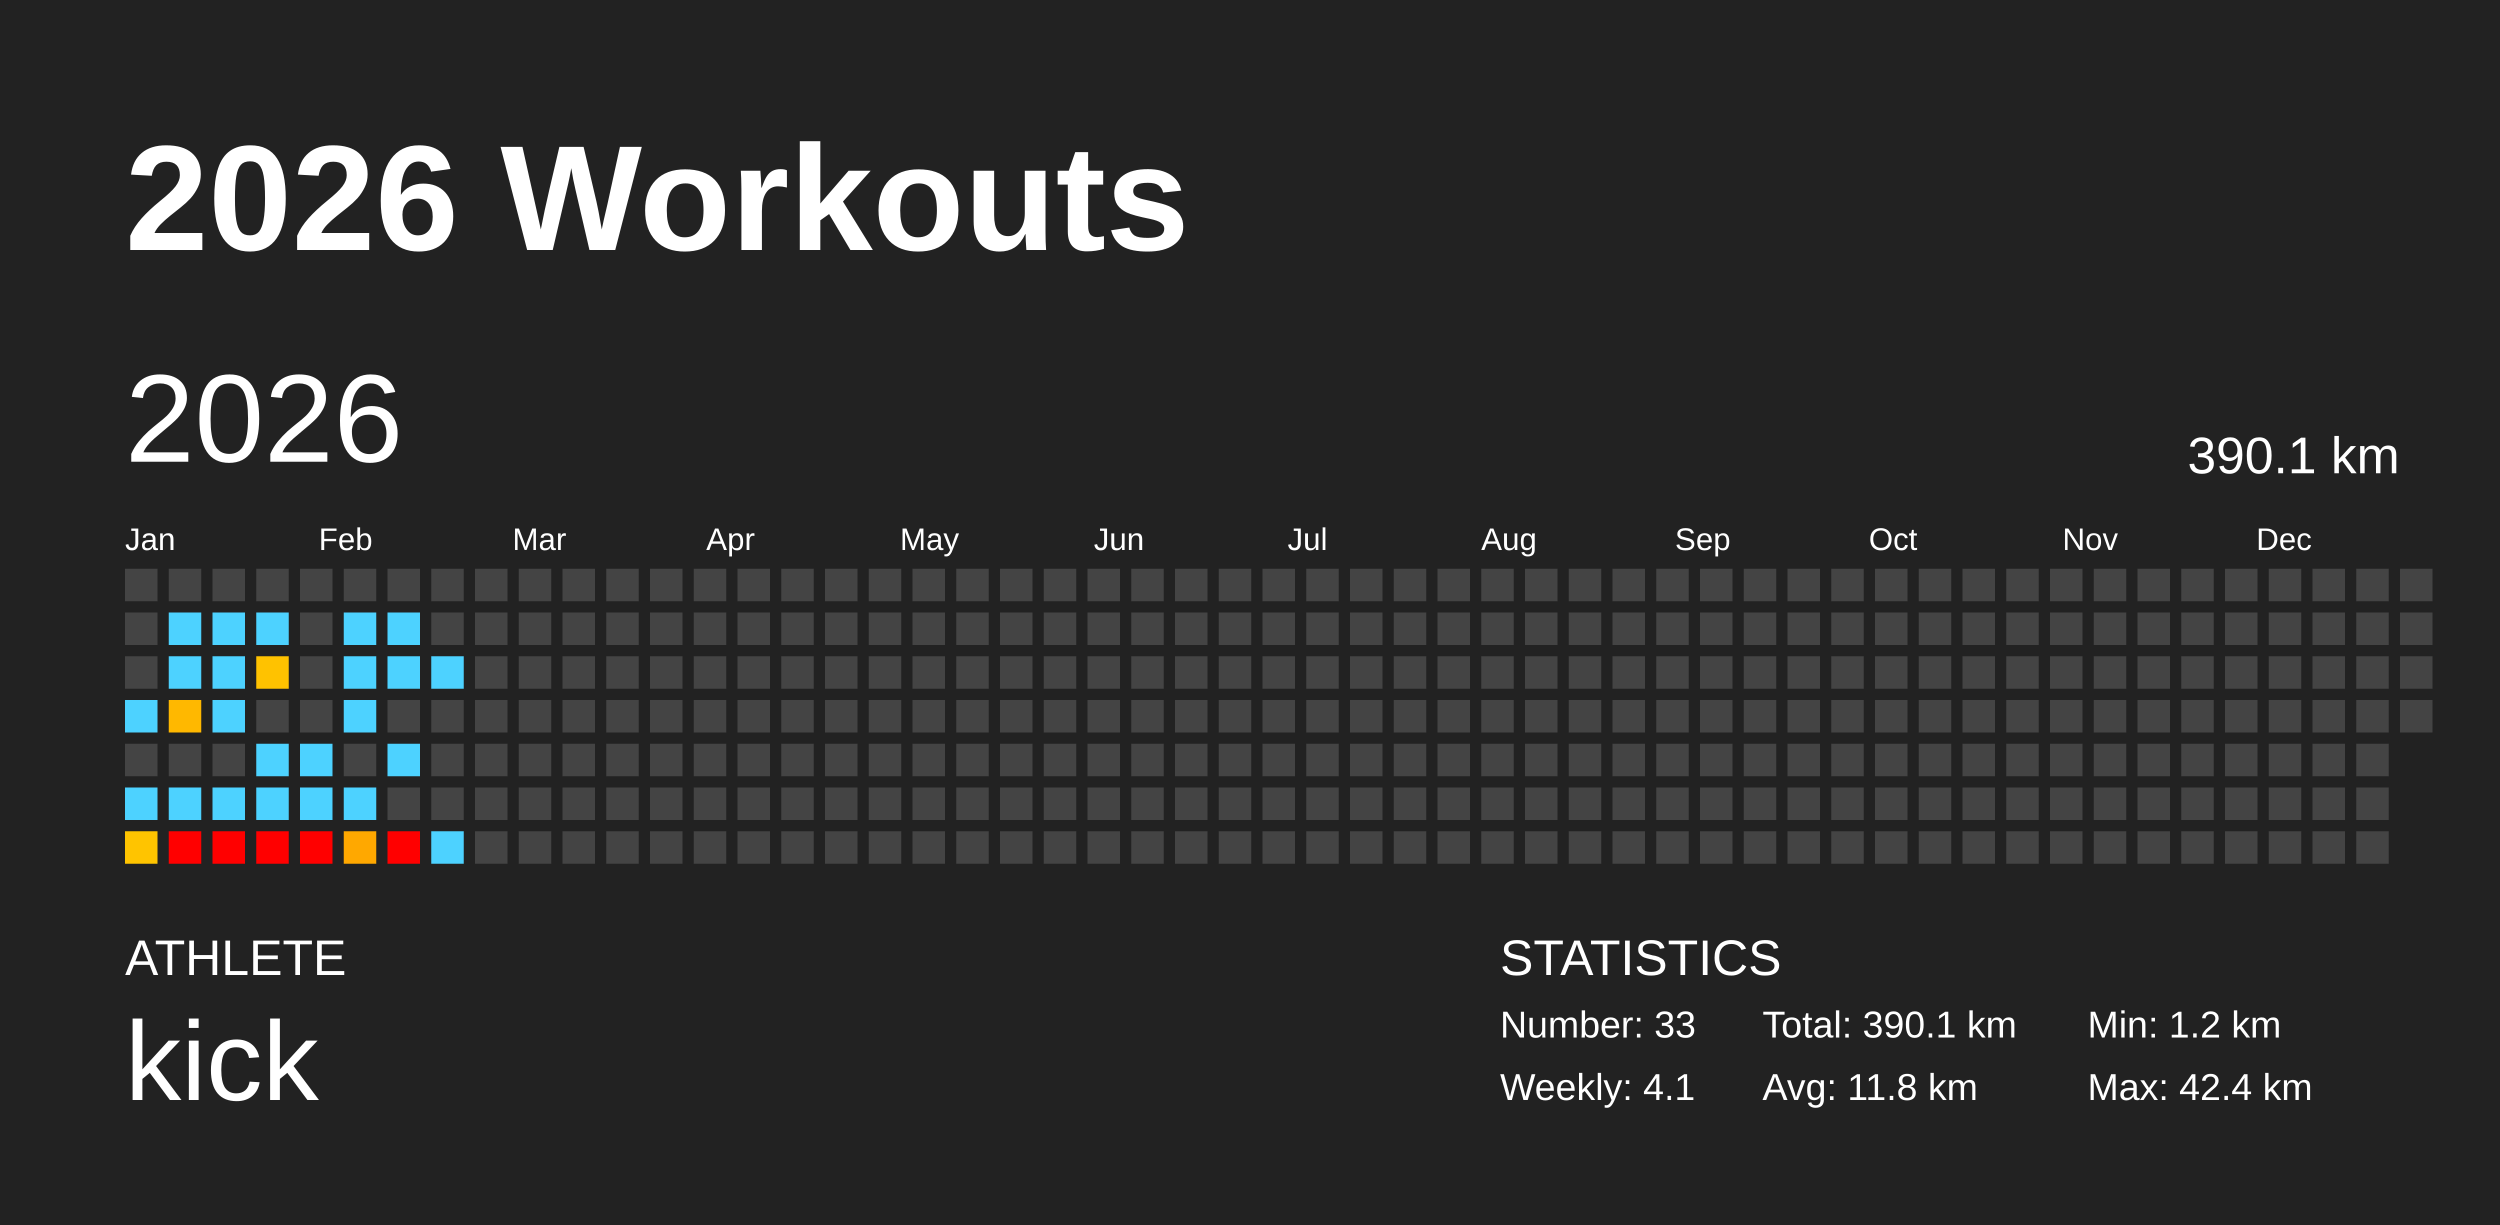
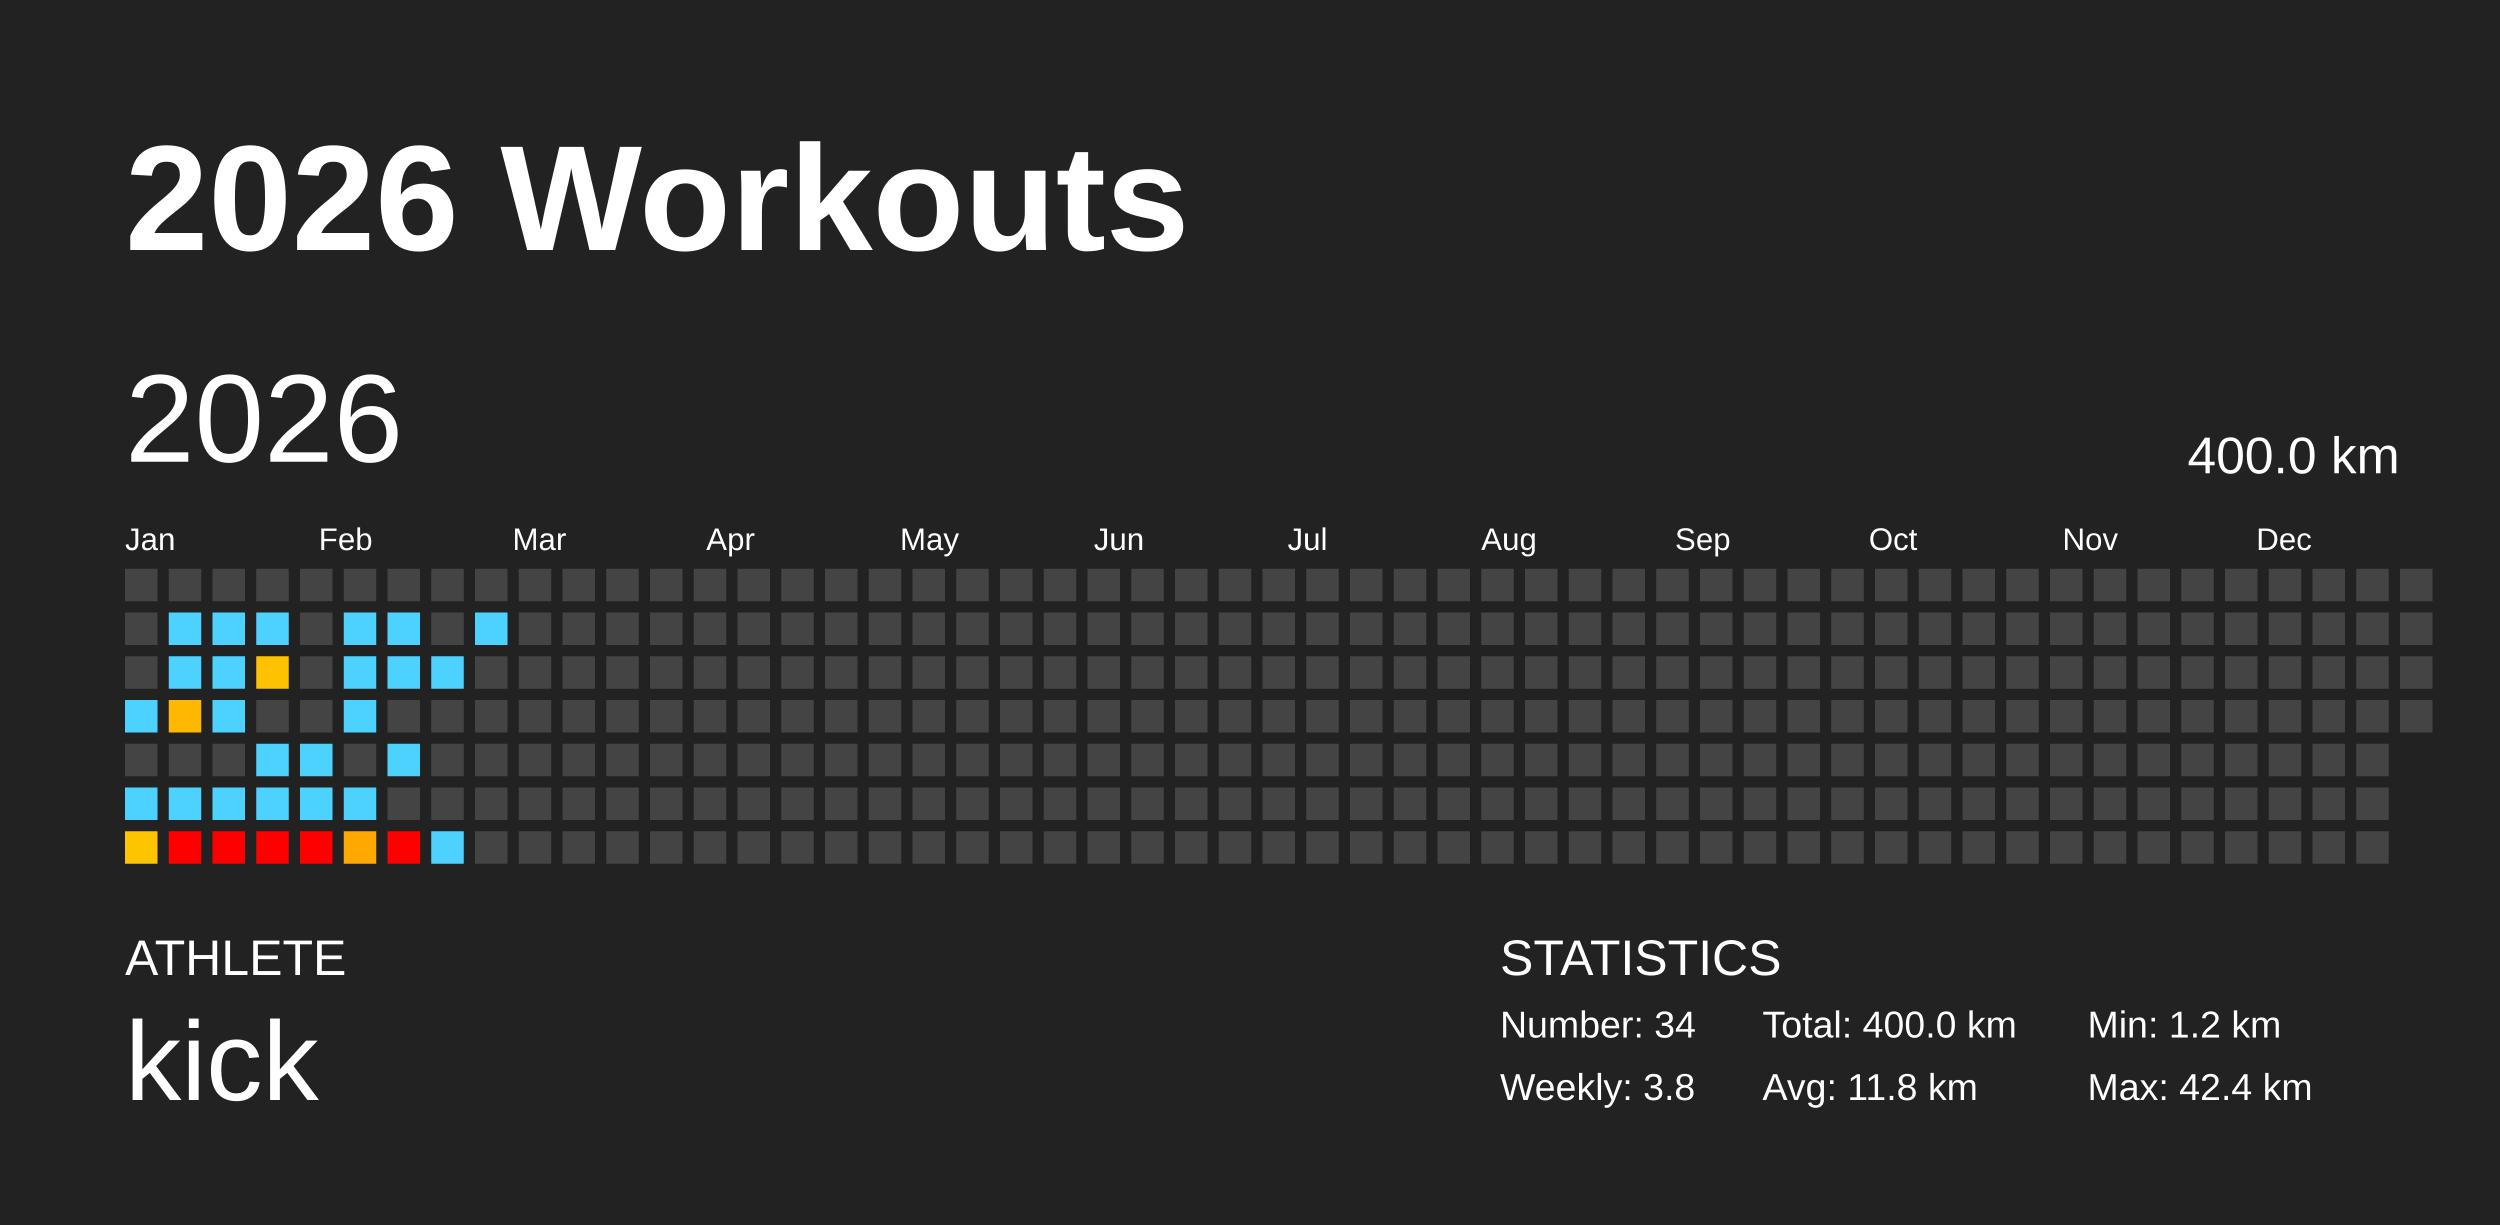
<svg xmlns="http://www.w3.org/2000/svg" baseProfile="full" height="98mm" version="1.1" viewBox="0,0,200,98" width="200mm">
  <defs />
  <rect fill="#222222" height="98" width="200" x="0" y="0" />
  <text fill="#FFFFFF" style="font-size:12px; font-family:Arial; font-weight:bold;" x="10" y="20">2026 Workouts</text>
  <text fill="#FFFFFF" style="font-size:4px; font-family:Arial" x="10" y="78">ATHLETE</text>
  <text fill="#FFFFFF" style="font-size:9px; font-family:Arial" x="10" y="88">kick</text>
  <text fill="#FFFFFF" style="font-size:4px; font-family:Arial" x="120" y="78">STATISTICS</text>
-   <text fill="#FFFFFF" style="font-size:3px; font-family:Arial" x="120" y="83">Number: 33</text>
-   <text fill="#FFFFFF" style="font-size:3px; font-family:Arial" x="120" y="88">Weekly: 4.1</text>
-   <text fill="#FFFFFF" style="font-size:3px; font-family:Arial" x="141" y="83">Total: 390.1 km</text>
+   <text fill="#FFFFFF" style="font-size:3px; font-family:Arial" x="120" y="83">Number: 34</text>
+   <text fill="#FFFFFF" style="font-size:3px; font-family:Arial" x="120" y="88">Weekly: 3.8</text>
+   <text fill="#FFFFFF" style="font-size:3px; font-family:Arial" x="141" y="83">Total: 400.0 km</text>
  <text fill="#FFFFFF" style="font-size:3px; font-family:Arial" x="141" y="88">Avg: 11.8 km</text>
  <text fill="#FFFFFF" style="font-size:3px; font-family:Arial" x="167" y="83">Min: 1.2 km</text>
  <text fill="#FFFFFF" style="font-size:3px; font-family:Arial" x="167" y="88">Max: 42.4 km</text>
  <text dominant-baseline="hanging" fill="#FFFFFF" style="font-size:10.0px; font-family:Arial;" x="10" y="30">2026</text>
-   <text dominant-baseline="hanging" fill="#FFFFFF" style="font-size:4.125px; font-family:Arial;" x="175" y="35">390.1 km</text>
+   <text dominant-baseline="hanging" fill="#FFFFFF" style="font-size:4.125px; font-family:Arial;" x="175" y="35">400.0 km</text>
  <text fill="#FFFFFF" style="font-size:2.5px; font-family:Arial" x="10.0" y="44">Jan</text>
  <text fill="#FFFFFF" style="font-size:2.5px; font-family:Arial" x="25.5" y="44">Feb</text>
  <text fill="#FFFFFF" style="font-size:2.5px; font-family:Arial" x="41.0" y="44">Mar</text>
  <text fill="#FFFFFF" style="font-size:2.5px; font-family:Arial" x="56.5" y="44">Apr</text>
  <text fill="#FFFFFF" style="font-size:2.5px; font-family:Arial" x="72.0" y="44">May</text>
  <text fill="#FFFFFF" style="font-size:2.5px; font-family:Arial" x="87.5" y="44">Jun</text>
  <text fill="#FFFFFF" style="font-size:2.5px; font-family:Arial" x="103.0" y="44">Jul</text>
  <text fill="#FFFFFF" style="font-size:2.5px; font-family:Arial" x="118.5" y="44">Aug</text>
  <text fill="#FFFFFF" style="font-size:2.5px; font-family:Arial" x="134.0" y="44">Sep</text>
  <text fill="#FFFFFF" style="font-size:2.5px; font-family:Arial" x="149.5" y="44">Oct</text>
  <text fill="#FFFFFF" style="font-size:2.5px; font-family:Arial" x="165.0" y="44">Nov</text>
  <text fill="#FFFFFF" style="font-size:2.5px; font-family:Arial" x="180.5" y="44">Dec</text>
  <rect fill="#444444" height="2.6" width="2.6" x="10.0" y="45.5" />
  <rect fill="#444444" height="2.6" width="2.6" x="10.0" y="49.0" />
  <rect fill="#444444" height="2.6" width="2.6" x="10.0" y="52.5" />
  <rect fill="#4dd2ff" height="2.6" width="2.6" x="10.0" y="56.0" />
  <rect fill="#444444" height="2.6" width="2.6" x="10.0" y="59.5" />
  <rect fill="#4dd2ff" height="2.6" width="2.6" x="10.0" y="63.0" />
  <rect fill="#ffc400" height="2.6" width="2.6" x="10.0" y="66.5" />
  <rect fill="#444444" height="2.6" width="2.6" x="13.5" y="45.5" />
  <rect fill="#4dd2ff" height="2.6" width="2.6" x="13.5" y="49.0" />
  <rect fill="#4dd2ff" height="2.6" width="2.6" x="13.5" y="52.5" />
  <rect fill="#ffb800" height="2.6" width="2.6" x="13.5" y="56.0" />
  <rect fill="#444444" height="2.6" width="2.6" x="13.5" y="59.5" />
  <rect fill="#4dd2ff" height="2.6" width="2.6" x="13.5" y="63.0" />
  <rect fill="red" height="2.6" width="2.6" x="13.5" y="66.5" />
  <rect fill="#444444" height="2.6" width="2.6" x="17.0" y="45.5" />
  <rect fill="#4dd2ff" height="2.6" width="2.6" x="17.0" y="49.0" />
  <rect fill="#4dd2ff" height="2.6" width="2.6" x="17.0" y="52.5" />
  <rect fill="#4dd2ff" height="2.6" width="2.6" x="17.0" y="56.0" />
  <rect fill="#444444" height="2.6" width="2.6" x="17.0" y="59.5" />
  <rect fill="#4dd2ff" height="2.6" width="2.6" x="17.0" y="63.0" />
  <rect fill="red" height="2.6" width="2.6" x="17.0" y="66.5" />
  <rect fill="#444444" height="2.6" width="2.6" x="20.5" y="45.5" />
  <rect fill="#4dd2ff" height="2.6" width="2.6" x="20.5" y="49.0" />
  <rect fill="#ffc200" height="2.6" width="2.6" x="20.5" y="52.5" />
  <rect fill="#444444" height="2.6" width="2.6" x="20.5" y="56.0" />
  <rect fill="#4dd2ff" height="2.6" width="2.6" x="20.5" y="59.5" />
  <rect fill="#4dd2ff" height="2.6" width="2.6" x="20.5" y="63.0" />
  <rect fill="red" height="2.6" width="2.6" x="20.5" y="66.5" />
  <rect fill="#444444" height="2.6" width="2.6" x="24.0" y="45.5" />
  <rect fill="#444444" height="2.6" width="2.6" x="24.0" y="49.0" />
  <rect fill="#444444" height="2.6" width="2.6" x="24.0" y="52.5" />
  <rect fill="#444444" height="2.6" width="2.6" x="24.0" y="56.0" />
  <rect fill="#4dd2ff" height="2.6" width="2.6" x="24.0" y="59.5" />
  <rect fill="#4dd2ff" height="2.6" width="2.6" x="24.0" y="63.0" />
  <rect fill="red" height="2.6" width="2.6" x="24.0" y="66.5" />
  <rect fill="#444444" height="2.6" width="2.6" x="27.5" y="45.5" />
  <rect fill="#4dd2ff" height="2.6" width="2.6" x="27.5" y="49.0" />
  <rect fill="#4dd2ff" height="2.6" width="2.6" x="27.5" y="52.5" />
  <rect fill="#4dd2ff" height="2.6" width="2.6" x="27.5" y="56.0" />
  <rect fill="#444444" height="2.6" width="2.6" x="27.5" y="59.5" />
  <rect fill="#4dd2ff" height="2.6" width="2.6" x="27.5" y="63.0" />
  <rect fill="#ffa800" height="2.6" width="2.6" x="27.5" y="66.5" />
  <rect fill="#444444" height="2.6" width="2.6" x="31.0" y="45.5" />
  <rect fill="#4dd2ff" height="2.6" width="2.6" x="31.0" y="49.0" />
  <rect fill="#4dd2ff" height="2.6" width="2.6" x="31.0" y="52.5" />
  <rect fill="#444444" height="2.6" width="2.6" x="31.0" y="56.0" />
  <rect fill="#4dd2ff" height="2.6" width="2.6" x="31.0" y="59.5" />
  <rect fill="#444444" height="2.6" width="2.6" x="31.0" y="63.0" />
  <rect fill="red" height="2.6" width="2.6" x="31.0" y="66.5" />
  <rect fill="#444444" height="2.6" width="2.6" x="34.5" y="45.5" />
  <rect fill="#444444" height="2.6" width="2.6" x="34.5" y="49.0" />
  <rect fill="#4dd2ff" height="2.6" width="2.6" x="34.5" y="52.5" />
  <rect fill="#444444" height="2.6" width="2.6" x="34.5" y="56.0" />
  <rect fill="#444444" height="2.6" width="2.6" x="34.5" y="59.5" />
  <rect fill="#444444" height="2.6" width="2.6" x="34.5" y="63.0" />
  <rect fill="#4dd2ff" height="2.6" width="2.6" x="34.5" y="66.5" />
  <rect fill="#444444" height="2.6" width="2.6" x="38.0" y="45.5" />
-   <rect fill="#444444" height="2.6" width="2.6" x="38.0" y="49.0" />
+   <rect fill="#4dd2ff" height="2.6" width="2.6" x="38.0" y="49.0" />
  <rect fill="#444444" height="2.6" width="2.6" x="38.0" y="52.5" />
  <rect fill="#444444" height="2.6" width="2.6" x="38.0" y="56.0" />
  <rect fill="#444444" height="2.6" width="2.6" x="38.0" y="59.5" />
  <rect fill="#444444" height="2.6" width="2.6" x="38.0" y="63.0" />
  <rect fill="#444444" height="2.6" width="2.6" x="38.0" y="66.5" />
  <rect fill="#444444" height="2.6" width="2.6" x="41.5" y="45.5" />
  <rect fill="#444444" height="2.6" width="2.6" x="41.5" y="49.0" />
  <rect fill="#444444" height="2.6" width="2.6" x="41.5" y="52.5" />
  <rect fill="#444444" height="2.6" width="2.6" x="41.5" y="56.0" />
  <rect fill="#444444" height="2.6" width="2.6" x="41.5" y="59.5" />
  <rect fill="#444444" height="2.6" width="2.6" x="41.5" y="63.0" />
  <rect fill="#444444" height="2.6" width="2.6" x="41.5" y="66.5" />
  <rect fill="#444444" height="2.6" width="2.6" x="45.0" y="45.5" />
  <rect fill="#444444" height="2.6" width="2.6" x="45.0" y="49.0" />
  <rect fill="#444444" height="2.6" width="2.6" x="45.0" y="52.5" />
  <rect fill="#444444" height="2.6" width="2.6" x="45.0" y="56.0" />
  <rect fill="#444444" height="2.6" width="2.6" x="45.0" y="59.5" />
  <rect fill="#444444" height="2.6" width="2.6" x="45.0" y="63.0" />
  <rect fill="#444444" height="2.6" width="2.6" x="45.0" y="66.5" />
  <rect fill="#444444" height="2.6" width="2.6" x="48.5" y="45.5" />
  <rect fill="#444444" height="2.6" width="2.6" x="48.5" y="49.0" />
  <rect fill="#444444" height="2.6" width="2.6" x="48.5" y="52.5" />
  <rect fill="#444444" height="2.6" width="2.6" x="48.5" y="56.0" />
  <rect fill="#444444" height="2.6" width="2.6" x="48.5" y="59.5" />
  <rect fill="#444444" height="2.6" width="2.6" x="48.5" y="63.0" />
  <rect fill="#444444" height="2.6" width="2.6" x="48.5" y="66.5" />
  <rect fill="#444444" height="2.6" width="2.6" x="52.0" y="45.5" />
  <rect fill="#444444" height="2.6" width="2.6" x="52.0" y="49.0" />
  <rect fill="#444444" height="2.6" width="2.6" x="52.0" y="52.5" />
  <rect fill="#444444" height="2.6" width="2.6" x="52.0" y="56.0" />
  <rect fill="#444444" height="2.6" width="2.6" x="52.0" y="59.5" />
  <rect fill="#444444" height="2.6" width="2.6" x="52.0" y="63.0" />
  <rect fill="#444444" height="2.6" width="2.6" x="52.0" y="66.5" />
  <rect fill="#444444" height="2.6" width="2.6" x="55.5" y="45.5" />
  <rect fill="#444444" height="2.6" width="2.6" x="55.5" y="49.0" />
  <rect fill="#444444" height="2.6" width="2.6" x="55.5" y="52.5" />
  <rect fill="#444444" height="2.6" width="2.6" x="55.5" y="56.0" />
  <rect fill="#444444" height="2.6" width="2.6" x="55.5" y="59.5" />
  <rect fill="#444444" height="2.6" width="2.6" x="55.5" y="63.0" />
  <rect fill="#444444" height="2.6" width="2.6" x="55.5" y="66.5" />
  <rect fill="#444444" height="2.6" width="2.6" x="59.0" y="45.5" />
  <rect fill="#444444" height="2.6" width="2.6" x="59.0" y="49.0" />
  <rect fill="#444444" height="2.6" width="2.6" x="59.0" y="52.5" />
  <rect fill="#444444" height="2.6" width="2.6" x="59.0" y="56.0" />
  <rect fill="#444444" height="2.6" width="2.6" x="59.0" y="59.5" />
  <rect fill="#444444" height="2.6" width="2.6" x="59.0" y="63.0" />
  <rect fill="#444444" height="2.6" width="2.6" x="59.0" y="66.5" />
  <rect fill="#444444" height="2.6" width="2.6" x="62.5" y="45.5" />
  <rect fill="#444444" height="2.6" width="2.6" x="62.5" y="49.0" />
  <rect fill="#444444" height="2.6" width="2.6" x="62.5" y="52.5" />
  <rect fill="#444444" height="2.6" width="2.6" x="62.5" y="56.0" />
  <rect fill="#444444" height="2.6" width="2.6" x="62.5" y="59.5" />
  <rect fill="#444444" height="2.6" width="2.6" x="62.5" y="63.0" />
  <rect fill="#444444" height="2.6" width="2.6" x="62.5" y="66.5" />
  <rect fill="#444444" height="2.6" width="2.6" x="66.0" y="45.5" />
  <rect fill="#444444" height="2.6" width="2.6" x="66.0" y="49.0" />
  <rect fill="#444444" height="2.6" width="2.6" x="66.0" y="52.5" />
  <rect fill="#444444" height="2.6" width="2.6" x="66.0" y="56.0" />
  <rect fill="#444444" height="2.6" width="2.6" x="66.0" y="59.5" />
  <rect fill="#444444" height="2.6" width="2.6" x="66.0" y="63.0" />
  <rect fill="#444444" height="2.6" width="2.6" x="66.0" y="66.5" />
  <rect fill="#444444" height="2.6" width="2.6" x="69.5" y="45.5" />
  <rect fill="#444444" height="2.6" width="2.6" x="69.5" y="49.0" />
  <rect fill="#444444" height="2.6" width="2.6" x="69.5" y="52.5" />
  <rect fill="#444444" height="2.6" width="2.6" x="69.5" y="56.0" />
  <rect fill="#444444" height="2.6" width="2.6" x="69.5" y="59.5" />
  <rect fill="#444444" height="2.6" width="2.6" x="69.5" y="63.0" />
  <rect fill="#444444" height="2.6" width="2.6" x="69.5" y="66.5" />
  <rect fill="#444444" height="2.6" width="2.6" x="73.0" y="45.5" />
  <rect fill="#444444" height="2.6" width="2.6" x="73.0" y="49.0" />
  <rect fill="#444444" height="2.6" width="2.6" x="73.0" y="52.5" />
  <rect fill="#444444" height="2.6" width="2.6" x="73.0" y="56.0" />
  <rect fill="#444444" height="2.6" width="2.6" x="73.0" y="59.5" />
  <rect fill="#444444" height="2.6" width="2.6" x="73.0" y="63.0" />
  <rect fill="#444444" height="2.6" width="2.6" x="73.0" y="66.5" />
  <rect fill="#444444" height="2.6" width="2.6" x="76.5" y="45.5" />
  <rect fill="#444444" height="2.6" width="2.6" x="76.5" y="49.0" />
  <rect fill="#444444" height="2.6" width="2.6" x="76.5" y="52.5" />
  <rect fill="#444444" height="2.6" width="2.6" x="76.5" y="56.0" />
  <rect fill="#444444" height="2.6" width="2.6" x="76.5" y="59.5" />
  <rect fill="#444444" height="2.6" width="2.6" x="76.5" y="63.0" />
  <rect fill="#444444" height="2.6" width="2.6" x="76.5" y="66.5" />
  <rect fill="#444444" height="2.6" width="2.6" x="80.0" y="45.5" />
  <rect fill="#444444" height="2.6" width="2.6" x="80.0" y="49.0" />
  <rect fill="#444444" height="2.6" width="2.6" x="80.0" y="52.5" />
  <rect fill="#444444" height="2.6" width="2.6" x="80.0" y="56.0" />
  <rect fill="#444444" height="2.6" width="2.6" x="80.0" y="59.5" />
  <rect fill="#444444" height="2.6" width="2.6" x="80.0" y="63.0" />
  <rect fill="#444444" height="2.6" width="2.6" x="80.0" y="66.5" />
  <rect fill="#444444" height="2.6" width="2.6" x="83.5" y="45.5" />
  <rect fill="#444444" height="2.6" width="2.6" x="83.5" y="49.0" />
  <rect fill="#444444" height="2.6" width="2.6" x="83.5" y="52.5" />
  <rect fill="#444444" height="2.6" width="2.6" x="83.5" y="56.0" />
  <rect fill="#444444" height="2.6" width="2.6" x="83.5" y="59.5" />
  <rect fill="#444444" height="2.6" width="2.6" x="83.5" y="63.0" />
  <rect fill="#444444" height="2.6" width="2.6" x="83.5" y="66.5" />
  <rect fill="#444444" height="2.6" width="2.6" x="87.0" y="45.5" />
  <rect fill="#444444" height="2.6" width="2.6" x="87.0" y="49.0" />
  <rect fill="#444444" height="2.6" width="2.6" x="87.0" y="52.5" />
  <rect fill="#444444" height="2.6" width="2.6" x="87.0" y="56.0" />
  <rect fill="#444444" height="2.6" width="2.6" x="87.0" y="59.5" />
  <rect fill="#444444" height="2.6" width="2.6" x="87.0" y="63.0" />
  <rect fill="#444444" height="2.6" width="2.6" x="87.0" y="66.5" />
  <rect fill="#444444" height="2.6" width="2.6" x="90.5" y="45.5" />
  <rect fill="#444444" height="2.6" width="2.6" x="90.5" y="49.0" />
  <rect fill="#444444" height="2.6" width="2.6" x="90.5" y="52.5" />
  <rect fill="#444444" height="2.6" width="2.6" x="90.5" y="56.0" />
  <rect fill="#444444" height="2.6" width="2.6" x="90.5" y="59.5" />
  <rect fill="#444444" height="2.6" width="2.6" x="90.5" y="63.0" />
  <rect fill="#444444" height="2.6" width="2.6" x="90.5" y="66.5" />
  <rect fill="#444444" height="2.6" width="2.6" x="94.0" y="45.5" />
  <rect fill="#444444" height="2.6" width="2.6" x="94.0" y="49.0" />
  <rect fill="#444444" height="2.6" width="2.6" x="94.0" y="52.5" />
  <rect fill="#444444" height="2.6" width="2.6" x="94.0" y="56.0" />
  <rect fill="#444444" height="2.6" width="2.6" x="94.0" y="59.5" />
  <rect fill="#444444" height="2.6" width="2.6" x="94.0" y="63.0" />
  <rect fill="#444444" height="2.6" width="2.6" x="94.0" y="66.5" />
  <rect fill="#444444" height="2.6" width="2.6" x="97.5" y="45.5" />
  <rect fill="#444444" height="2.6" width="2.6" x="97.5" y="49.0" />
  <rect fill="#444444" height="2.6" width="2.6" x="97.5" y="52.5" />
  <rect fill="#444444" height="2.6" width="2.6" x="97.5" y="56.0" />
  <rect fill="#444444" height="2.6" width="2.6" x="97.5" y="59.5" />
  <rect fill="#444444" height="2.6" width="2.6" x="97.5" y="63.0" />
  <rect fill="#444444" height="2.6" width="2.6" x="97.5" y="66.5" />
  <rect fill="#444444" height="2.6" width="2.6" x="101.0" y="45.5" />
  <rect fill="#444444" height="2.6" width="2.6" x="101.0" y="49.0" />
  <rect fill="#444444" height="2.6" width="2.6" x="101.0" y="52.5" />
  <rect fill="#444444" height="2.6" width="2.6" x="101.0" y="56.0" />
  <rect fill="#444444" height="2.6" width="2.6" x="101.0" y="59.5" />
  <rect fill="#444444" height="2.6" width="2.6" x="101.0" y="63.0" />
  <rect fill="#444444" height="2.6" width="2.6" x="101.0" y="66.5" />
  <rect fill="#444444" height="2.6" width="2.6" x="104.5" y="45.5" />
  <rect fill="#444444" height="2.6" width="2.6" x="104.5" y="49.0" />
  <rect fill="#444444" height="2.6" width="2.6" x="104.5" y="52.5" />
  <rect fill="#444444" height="2.6" width="2.6" x="104.5" y="56.0" />
  <rect fill="#444444" height="2.6" width="2.6" x="104.5" y="59.5" />
  <rect fill="#444444" height="2.6" width="2.6" x="104.5" y="63.0" />
  <rect fill="#444444" height="2.6" width="2.6" x="104.5" y="66.5" />
  <rect fill="#444444" height="2.6" width="2.6" x="108.0" y="45.5" />
  <rect fill="#444444" height="2.6" width="2.6" x="108.0" y="49.0" />
  <rect fill="#444444" height="2.6" width="2.6" x="108.0" y="52.5" />
  <rect fill="#444444" height="2.6" width="2.6" x="108.0" y="56.0" />
  <rect fill="#444444" height="2.6" width="2.6" x="108.0" y="59.5" />
  <rect fill="#444444" height="2.6" width="2.6" x="108.0" y="63.0" />
  <rect fill="#444444" height="2.6" width="2.6" x="108.0" y="66.5" />
  <rect fill="#444444" height="2.6" width="2.6" x="111.5" y="45.5" />
  <rect fill="#444444" height="2.6" width="2.6" x="111.5" y="49.0" />
  <rect fill="#444444" height="2.6" width="2.6" x="111.5" y="52.5" />
  <rect fill="#444444" height="2.6" width="2.6" x="111.5" y="56.0" />
  <rect fill="#444444" height="2.6" width="2.6" x="111.5" y="59.5" />
  <rect fill="#444444" height="2.6" width="2.6" x="111.5" y="63.0" />
  <rect fill="#444444" height="2.6" width="2.6" x="111.5" y="66.5" />
  <rect fill="#444444" height="2.6" width="2.6" x="115.0" y="45.5" />
  <rect fill="#444444" height="2.6" width="2.6" x="115.0" y="49.0" />
  <rect fill="#444444" height="2.6" width="2.6" x="115.0" y="52.5" />
  <rect fill="#444444" height="2.6" width="2.6" x="115.0" y="56.0" />
  <rect fill="#444444" height="2.6" width="2.6" x="115.0" y="59.5" />
  <rect fill="#444444" height="2.6" width="2.6" x="115.0" y="63.0" />
  <rect fill="#444444" height="2.6" width="2.6" x="115.0" y="66.5" />
  <rect fill="#444444" height="2.6" width="2.6" x="118.5" y="45.5" />
  <rect fill="#444444" height="2.6" width="2.6" x="118.5" y="49.0" />
  <rect fill="#444444" height="2.6" width="2.6" x="118.5" y="52.5" />
  <rect fill="#444444" height="2.6" width="2.6" x="118.5" y="56.0" />
  <rect fill="#444444" height="2.6" width="2.6" x="118.5" y="59.5" />
  <rect fill="#444444" height="2.6" width="2.6" x="118.5" y="63.0" />
  <rect fill="#444444" height="2.6" width="2.6" x="118.5" y="66.5" />
  <rect fill="#444444" height="2.6" width="2.6" x="122.0" y="45.5" />
  <rect fill="#444444" height="2.6" width="2.6" x="122.0" y="49.0" />
  <rect fill="#444444" height="2.6" width="2.6" x="122.0" y="52.5" />
  <rect fill="#444444" height="2.6" width="2.6" x="122.0" y="56.0" />
  <rect fill="#444444" height="2.6" width="2.6" x="122.0" y="59.5" />
  <rect fill="#444444" height="2.6" width="2.6" x="122.0" y="63.0" />
  <rect fill="#444444" height="2.6" width="2.6" x="122.0" y="66.5" />
  <rect fill="#444444" height="2.6" width="2.6" x="125.5" y="45.5" />
  <rect fill="#444444" height="2.6" width="2.6" x="125.5" y="49.0" />
  <rect fill="#444444" height="2.6" width="2.6" x="125.5" y="52.5" />
  <rect fill="#444444" height="2.6" width="2.6" x="125.5" y="56.0" />
  <rect fill="#444444" height="2.6" width="2.6" x="125.5" y="59.5" />
  <rect fill="#444444" height="2.6" width="2.6" x="125.5" y="63.0" />
  <rect fill="#444444" height="2.6" width="2.6" x="125.5" y="66.5" />
  <rect fill="#444444" height="2.6" width="2.6" x="129.0" y="45.5" />
  <rect fill="#444444" height="2.6" width="2.6" x="129.0" y="49.0" />
  <rect fill="#444444" height="2.6" width="2.6" x="129.0" y="52.5" />
  <rect fill="#444444" height="2.6" width="2.6" x="129.0" y="56.0" />
  <rect fill="#444444" height="2.6" width="2.6" x="129.0" y="59.5" />
  <rect fill="#444444" height="2.6" width="2.6" x="129.0" y="63.0" />
  <rect fill="#444444" height="2.6" width="2.6" x="129.0" y="66.5" />
  <rect fill="#444444" height="2.6" width="2.6" x="132.5" y="45.5" />
  <rect fill="#444444" height="2.6" width="2.6" x="132.5" y="49.0" />
  <rect fill="#444444" height="2.6" width="2.6" x="132.5" y="52.5" />
  <rect fill="#444444" height="2.6" width="2.6" x="132.5" y="56.0" />
  <rect fill="#444444" height="2.6" width="2.6" x="132.5" y="59.5" />
  <rect fill="#444444" height="2.6" width="2.6" x="132.5" y="63.0" />
  <rect fill="#444444" height="2.6" width="2.6" x="132.5" y="66.5" />
  <rect fill="#444444" height="2.6" width="2.6" x="136.0" y="45.5" />
  <rect fill="#444444" height="2.6" width="2.6" x="136.0" y="49.0" />
  <rect fill="#444444" height="2.6" width="2.6" x="136.0" y="52.5" />
  <rect fill="#444444" height="2.6" width="2.6" x="136.0" y="56.0" />
  <rect fill="#444444" height="2.6" width="2.6" x="136.0" y="59.5" />
  <rect fill="#444444" height="2.6" width="2.6" x="136.0" y="63.0" />
  <rect fill="#444444" height="2.6" width="2.6" x="136.0" y="66.5" />
  <rect fill="#444444" height="2.6" width="2.6" x="139.5" y="45.5" />
  <rect fill="#444444" height="2.6" width="2.6" x="139.5" y="49.0" />
  <rect fill="#444444" height="2.6" width="2.6" x="139.5" y="52.5" />
  <rect fill="#444444" height="2.6" width="2.6" x="139.5" y="56.0" />
  <rect fill="#444444" height="2.6" width="2.6" x="139.5" y="59.5" />
  <rect fill="#444444" height="2.6" width="2.6" x="139.5" y="63.0" />
  <rect fill="#444444" height="2.6" width="2.6" x="139.5" y="66.5" />
  <rect fill="#444444" height="2.6" width="2.6" x="143.0" y="45.5" />
  <rect fill="#444444" height="2.6" width="2.6" x="143.0" y="49.0" />
  <rect fill="#444444" height="2.6" width="2.6" x="143.0" y="52.5" />
  <rect fill="#444444" height="2.6" width="2.6" x="143.0" y="56.0" />
  <rect fill="#444444" height="2.6" width="2.6" x="143.0" y="59.5" />
  <rect fill="#444444" height="2.6" width="2.6" x="143.0" y="63.0" />
  <rect fill="#444444" height="2.6" width="2.6" x="143.0" y="66.5" />
  <rect fill="#444444" height="2.6" width="2.6" x="146.5" y="45.5" />
  <rect fill="#444444" height="2.6" width="2.6" x="146.5" y="49.0" />
  <rect fill="#444444" height="2.6" width="2.6" x="146.5" y="52.5" />
  <rect fill="#444444" height="2.6" width="2.6" x="146.5" y="56.0" />
  <rect fill="#444444" height="2.6" width="2.6" x="146.5" y="59.5" />
  <rect fill="#444444" height="2.6" width="2.6" x="146.5" y="63.0" />
  <rect fill="#444444" height="2.6" width="2.6" x="146.5" y="66.5" />
  <rect fill="#444444" height="2.6" width="2.6" x="150.0" y="45.5" />
  <rect fill="#444444" height="2.6" width="2.6" x="150.0" y="49.0" />
  <rect fill="#444444" height="2.6" width="2.6" x="150.0" y="52.5" />
  <rect fill="#444444" height="2.6" width="2.6" x="150.0" y="56.0" />
  <rect fill="#444444" height="2.6" width="2.6" x="150.0" y="59.5" />
  <rect fill="#444444" height="2.6" width="2.6" x="150.0" y="63.0" />
  <rect fill="#444444" height="2.6" width="2.6" x="150.0" y="66.5" />
  <rect fill="#444444" height="2.6" width="2.6" x="153.5" y="45.5" />
  <rect fill="#444444" height="2.6" width="2.6" x="153.5" y="49.0" />
  <rect fill="#444444" height="2.6" width="2.6" x="153.5" y="52.5" />
  <rect fill="#444444" height="2.6" width="2.6" x="153.5" y="56.0" />
  <rect fill="#444444" height="2.6" width="2.6" x="153.5" y="59.5" />
  <rect fill="#444444" height="2.6" width="2.6" x="153.5" y="63.0" />
  <rect fill="#444444" height="2.6" width="2.6" x="153.5" y="66.5" />
  <rect fill="#444444" height="2.6" width="2.6" x="157.0" y="45.5" />
  <rect fill="#444444" height="2.6" width="2.6" x="157.0" y="49.0" />
  <rect fill="#444444" height="2.6" width="2.6" x="157.0" y="52.5" />
  <rect fill="#444444" height="2.6" width="2.6" x="157.0" y="56.0" />
  <rect fill="#444444" height="2.6" width="2.6" x="157.0" y="59.5" />
  <rect fill="#444444" height="2.6" width="2.6" x="157.0" y="63.0" />
  <rect fill="#444444" height="2.6" width="2.6" x="157.0" y="66.5" />
  <rect fill="#444444" height="2.6" width="2.6" x="160.5" y="45.5" />
  <rect fill="#444444" height="2.6" width="2.6" x="160.5" y="49.0" />
  <rect fill="#444444" height="2.6" width="2.6" x="160.5" y="52.5" />
  <rect fill="#444444" height="2.6" width="2.6" x="160.5" y="56.0" />
  <rect fill="#444444" height="2.6" width="2.6" x="160.5" y="59.5" />
  <rect fill="#444444" height="2.6" width="2.6" x="160.5" y="63.0" />
  <rect fill="#444444" height="2.6" width="2.6" x="160.5" y="66.5" />
  <rect fill="#444444" height="2.6" width="2.6" x="164.0" y="45.5" />
  <rect fill="#444444" height="2.6" width="2.6" x="164.0" y="49.0" />
  <rect fill="#444444" height="2.6" width="2.6" x="164.0" y="52.5" />
  <rect fill="#444444" height="2.6" width="2.6" x="164.0" y="56.0" />
  <rect fill="#444444" height="2.6" width="2.6" x="164.0" y="59.5" />
  <rect fill="#444444" height="2.6" width="2.6" x="164.0" y="63.0" />
  <rect fill="#444444" height="2.6" width="2.6" x="164.0" y="66.5" />
  <rect fill="#444444" height="2.6" width="2.6" x="167.5" y="45.5" />
  <rect fill="#444444" height="2.6" width="2.6" x="167.5" y="49.0" />
  <rect fill="#444444" height="2.6" width="2.6" x="167.5" y="52.5" />
  <rect fill="#444444" height="2.6" width="2.6" x="167.5" y="56.0" />
  <rect fill="#444444" height="2.6" width="2.6" x="167.5" y="59.5" />
  <rect fill="#444444" height="2.6" width="2.6" x="167.5" y="63.0" />
  <rect fill="#444444" height="2.6" width="2.6" x="167.5" y="66.5" />
  <rect fill="#444444" height="2.6" width="2.6" x="171.0" y="45.5" />
  <rect fill="#444444" height="2.6" width="2.6" x="171.0" y="49.0" />
  <rect fill="#444444" height="2.6" width="2.6" x="171.0" y="52.5" />
  <rect fill="#444444" height="2.6" width="2.6" x="171.0" y="56.0" />
  <rect fill="#444444" height="2.6" width="2.6" x="171.0" y="59.5" />
  <rect fill="#444444" height="2.6" width="2.6" x="171.0" y="63.0" />
  <rect fill="#444444" height="2.6" width="2.6" x="171.0" y="66.5" />
  <rect fill="#444444" height="2.6" width="2.6" x="174.5" y="45.5" />
  <rect fill="#444444" height="2.6" width="2.6" x="174.5" y="49.0" />
  <rect fill="#444444" height="2.6" width="2.6" x="174.5" y="52.5" />
  <rect fill="#444444" height="2.6" width="2.6" x="174.5" y="56.0" />
  <rect fill="#444444" height="2.6" width="2.6" x="174.5" y="59.5" />
  <rect fill="#444444" height="2.6" width="2.6" x="174.5" y="63.0" />
  <rect fill="#444444" height="2.6" width="2.6" x="174.5" y="66.5" />
  <rect fill="#444444" height="2.6" width="2.6" x="178.0" y="45.5" />
  <rect fill="#444444" height="2.6" width="2.6" x="178.0" y="49.0" />
  <rect fill="#444444" height="2.6" width="2.6" x="178.0" y="52.5" />
  <rect fill="#444444" height="2.6" width="2.6" x="178.0" y="56.0" />
  <rect fill="#444444" height="2.6" width="2.6" x="178.0" y="59.5" />
  <rect fill="#444444" height="2.6" width="2.6" x="178.0" y="63.0" />
  <rect fill="#444444" height="2.6" width="2.6" x="178.0" y="66.5" />
  <rect fill="#444444" height="2.6" width="2.6" x="181.5" y="45.5" />
  <rect fill="#444444" height="2.6" width="2.6" x="181.5" y="49.0" />
  <rect fill="#444444" height="2.6" width="2.6" x="181.5" y="52.5" />
  <rect fill="#444444" height="2.6" width="2.6" x="181.5" y="56.0" />
  <rect fill="#444444" height="2.6" width="2.6" x="181.5" y="59.5" />
  <rect fill="#444444" height="2.6" width="2.6" x="181.5" y="63.0" />
  <rect fill="#444444" height="2.6" width="2.6" x="181.5" y="66.5" />
  <rect fill="#444444" height="2.6" width="2.6" x="185.0" y="45.5" />
  <rect fill="#444444" height="2.6" width="2.6" x="185.0" y="49.0" />
  <rect fill="#444444" height="2.6" width="2.6" x="185.0" y="52.5" />
  <rect fill="#444444" height="2.6" width="2.6" x="185.0" y="56.0" />
  <rect fill="#444444" height="2.6" width="2.6" x="185.0" y="59.5" />
  <rect fill="#444444" height="2.6" width="2.6" x="185.0" y="63.0" />
  <rect fill="#444444" height="2.6" width="2.6" x="185.0" y="66.5" />
  <rect fill="#444444" height="2.6" width="2.6" x="188.5" y="45.5" />
  <rect fill="#444444" height="2.6" width="2.6" x="188.5" y="49.0" />
  <rect fill="#444444" height="2.6" width="2.6" x="188.5" y="52.5" />
  <rect fill="#444444" height="2.6" width="2.6" x="188.5" y="56.0" />
  <rect fill="#444444" height="2.6" width="2.6" x="188.5" y="59.5" />
  <rect fill="#444444" height="2.6" width="2.6" x="188.5" y="63.0" />
  <rect fill="#444444" height="2.6" width="2.6" x="188.5" y="66.5" />
  <rect fill="#444444" height="2.6" width="2.6" x="192.0" y="45.5" />
  <rect fill="#444444" height="2.6" width="2.6" x="192.0" y="49.0" />
  <rect fill="#444444" height="2.6" width="2.6" x="192.0" y="52.5" />
  <rect fill="#444444" height="2.6" width="2.6" x="192.0" y="56.0" />
</svg>
